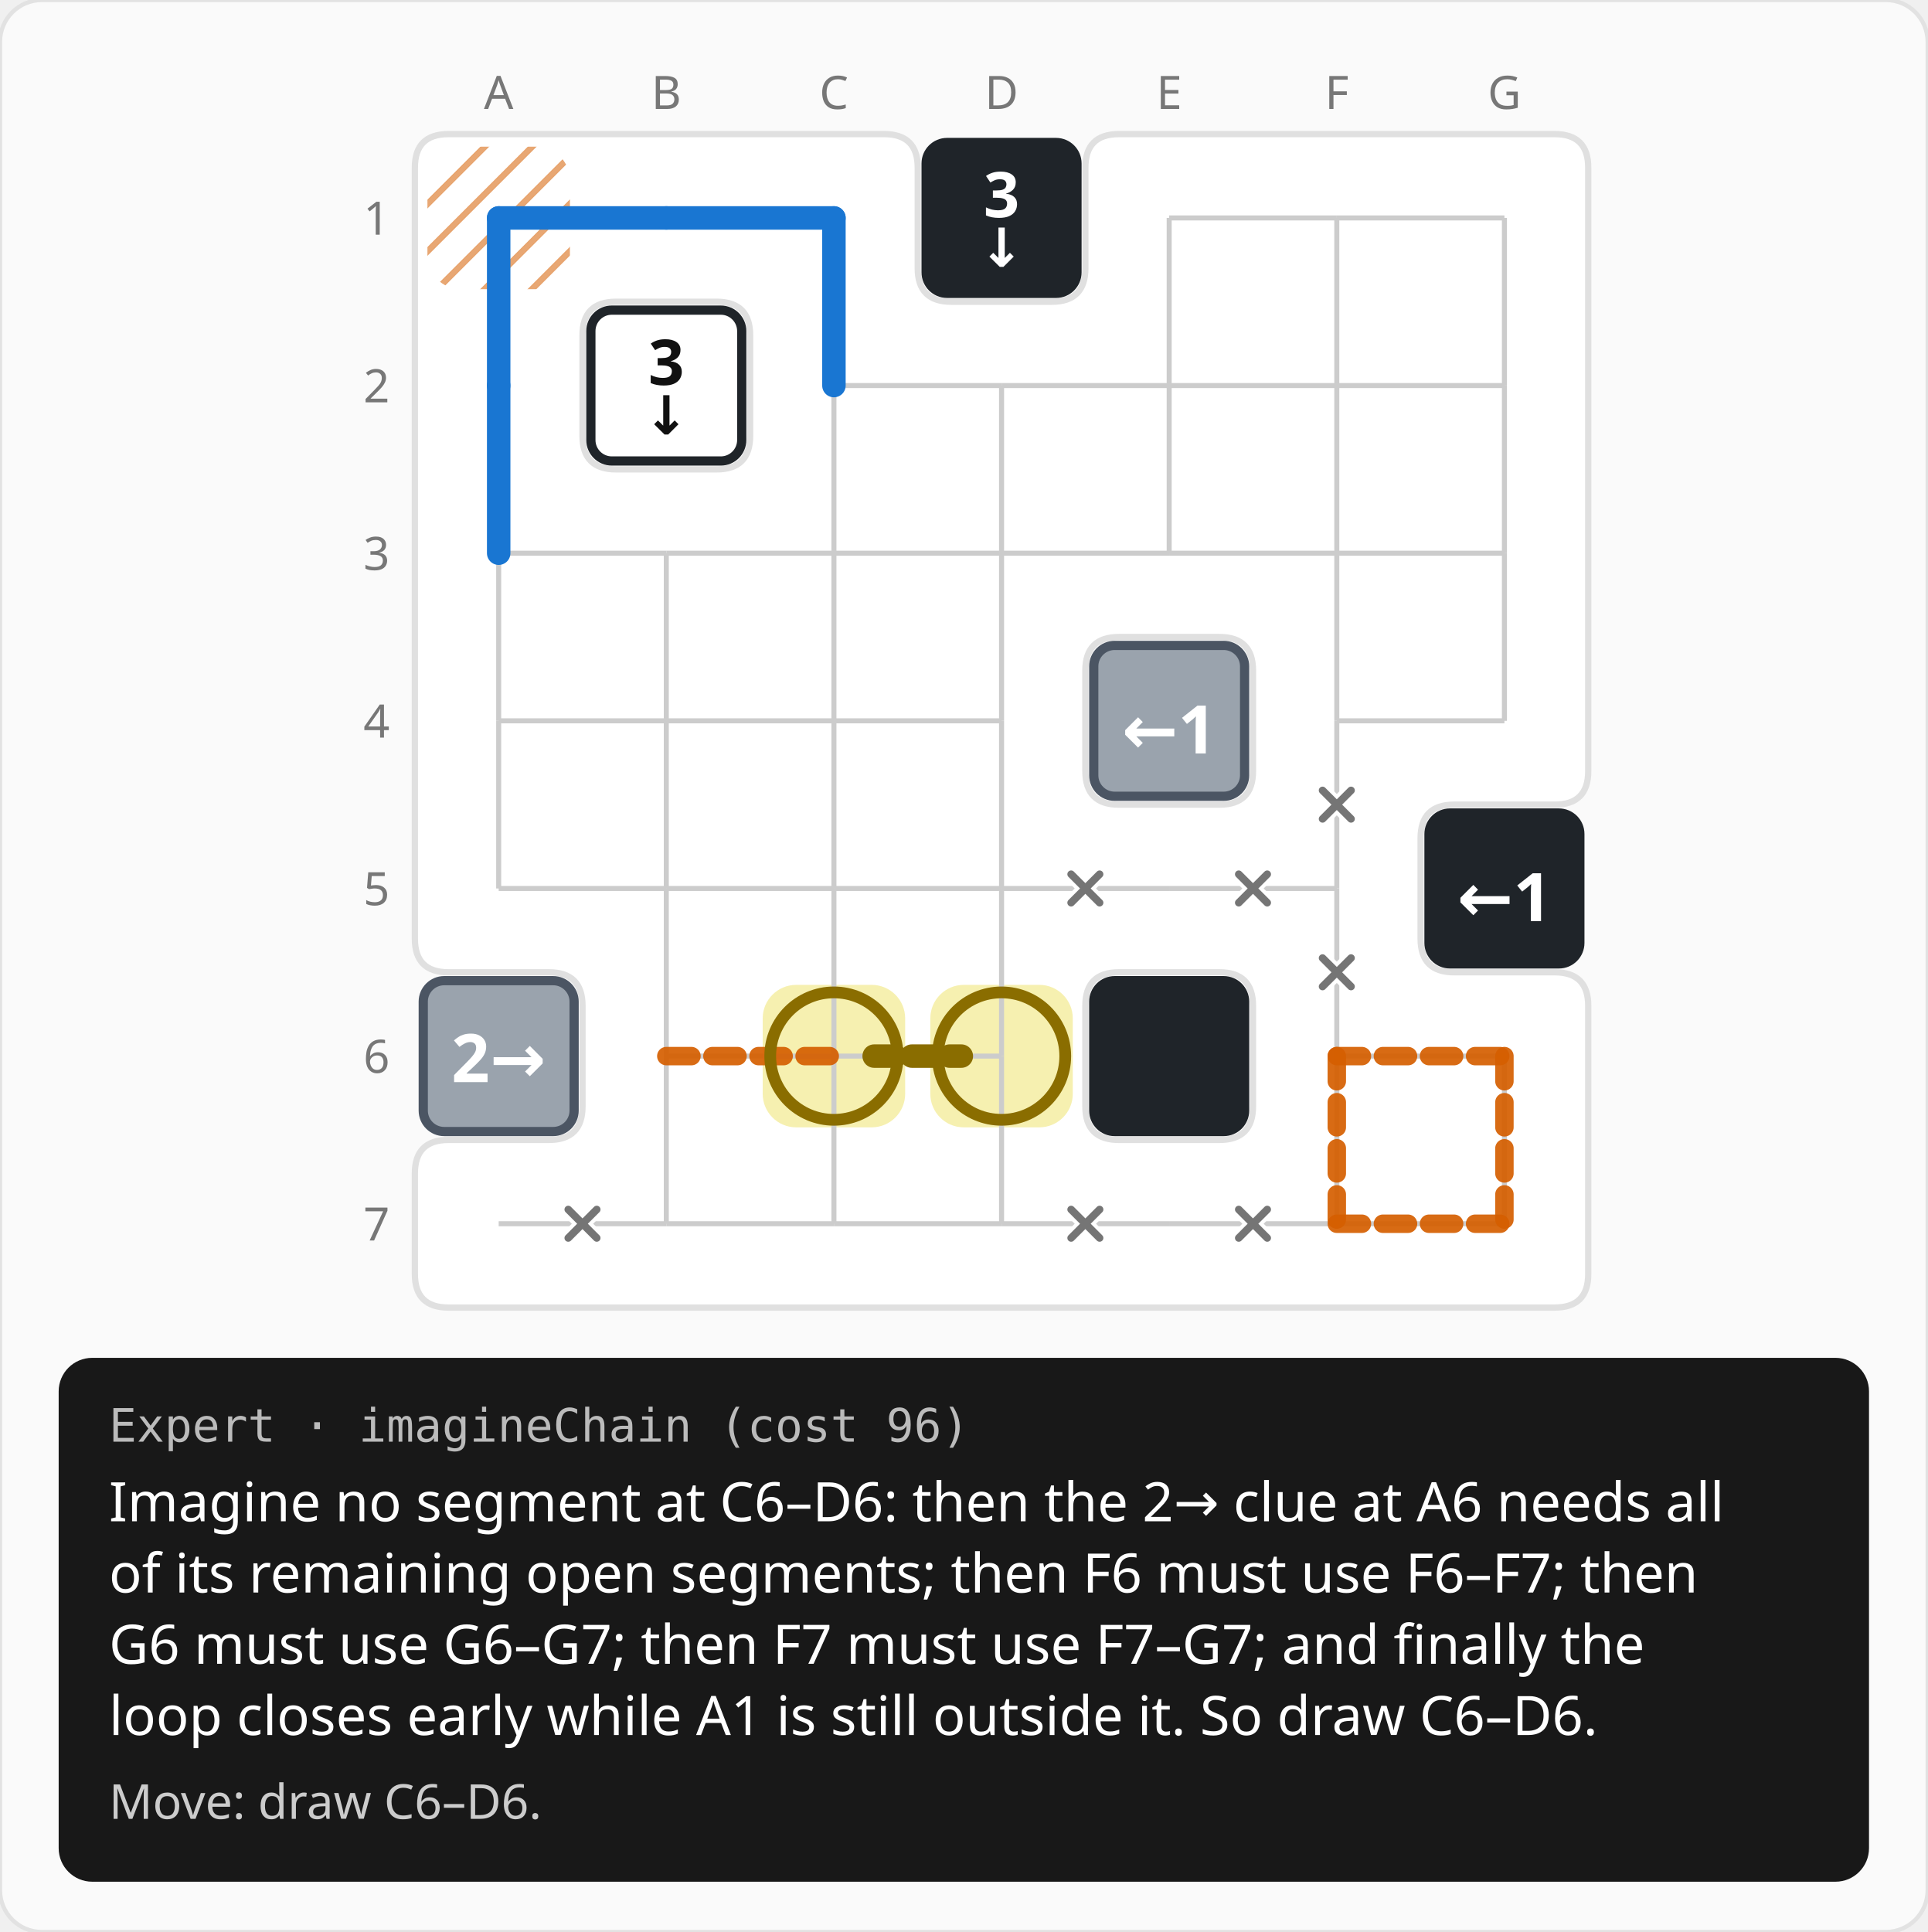
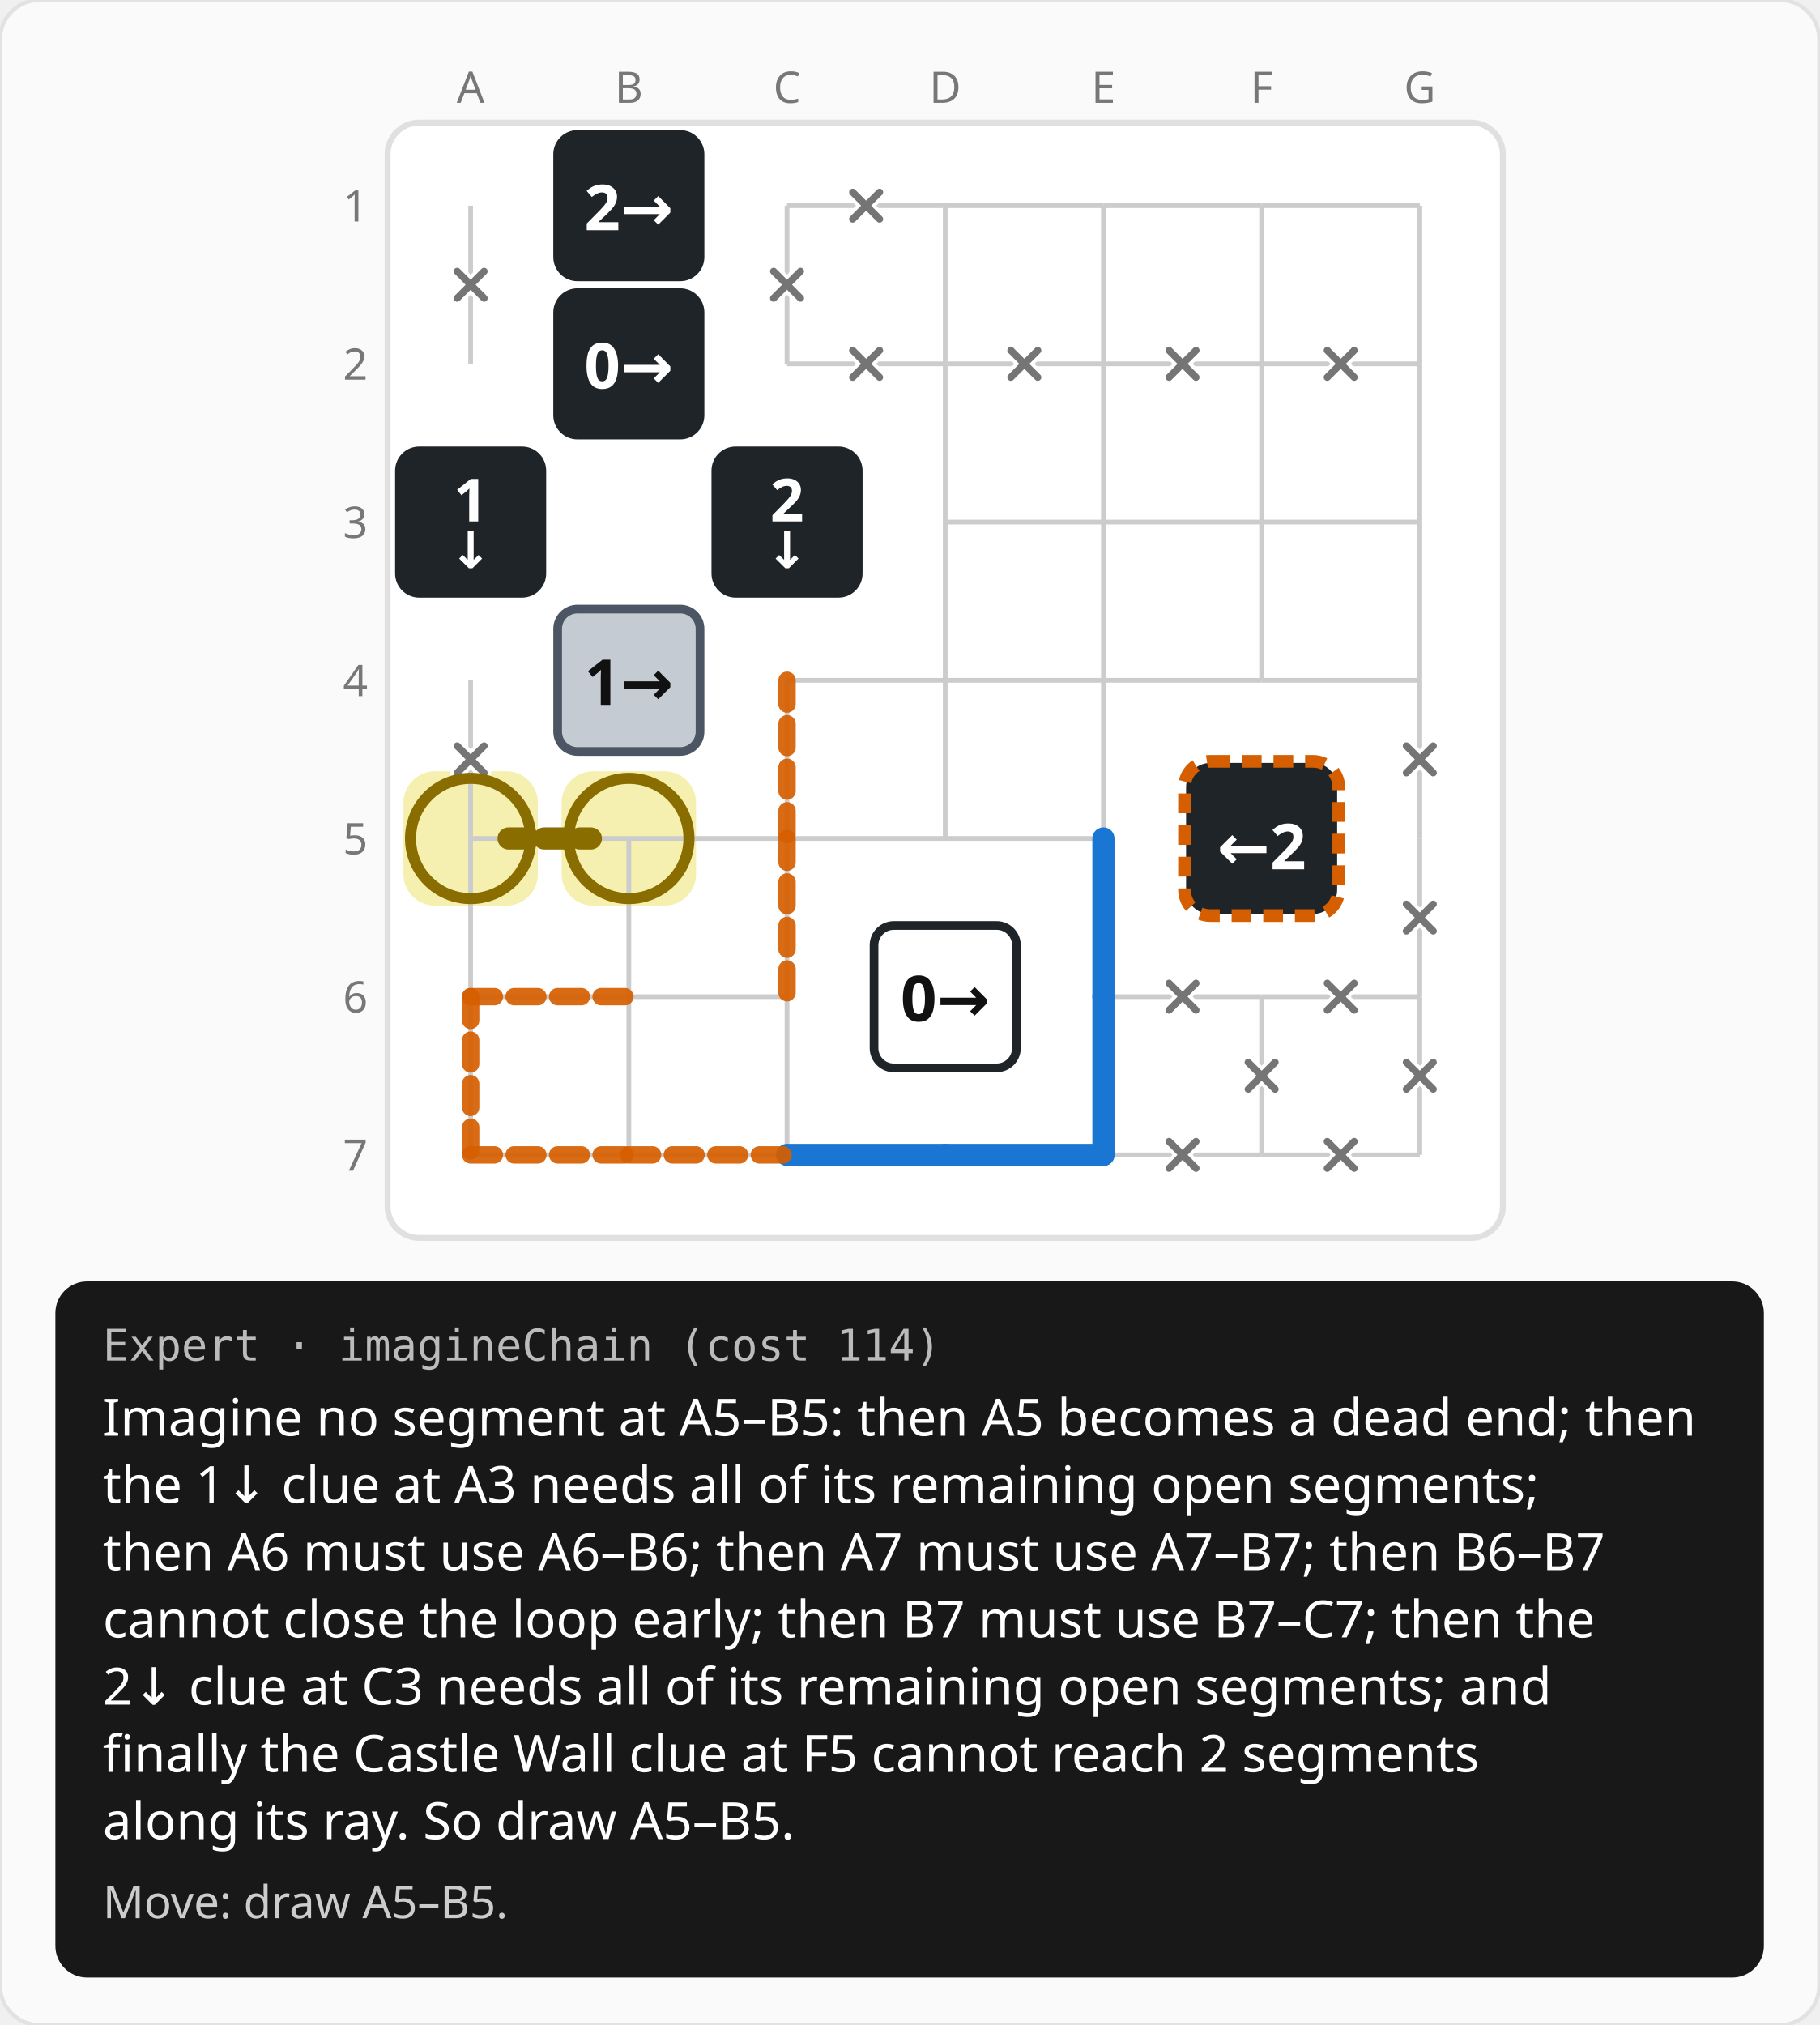
- <svg xmlns="http://www.w3.org/2000/svg" width="460" height="461" viewBox="0 0 460 461">
-   <rect width="460" height="461" rx="10" fill="#fafafa" stroke="#e2e2e2" />
+ <svg xmlns="http://www.w3.org/2000/svg" width="460" height="512" viewBox="0 0 460 512">
+   <rect width="460" height="512" rx="10" fill="#fafafa" stroke="#e2e2e2" />
  <defs>
    <pattern id="hatch" width="8" height="8" patternUnits="userSpaceOnUse" patternTransform="rotate(45)">
      <line x1="0" y1="0" x2="0" y2="8" stroke="#d55e00" stroke-width="3" opacity="0.55" />
    </pattern>
  </defs>
  <g transform="translate(79 12)">
    <text x="40" y="14" fill="#777777" font-size="11" font-family="system-ui, sans-serif" text-anchor="middle">A</text>
    <text x="80" y="14" fill="#777777" font-size="11" font-family="system-ui, sans-serif" text-anchor="middle">B</text>
    <text x="120" y="14" fill="#777777" font-size="11" font-family="system-ui, sans-serif" text-anchor="middle">C</text>
    <text x="160" y="14" fill="#777777" font-size="11" font-family="system-ui, sans-serif" text-anchor="middle">D</text>
    <text x="200" y="14" fill="#777777" font-size="11" font-family="system-ui, sans-serif" text-anchor="middle">E</text>
    <text x="240" y="14" fill="#777777" font-size="11" font-family="system-ui, sans-serif" text-anchor="middle">F</text>
    <text x="280" y="14" fill="#777777" font-size="11" font-family="system-ui, sans-serif" text-anchor="middle">G</text>
    <text x="14" y="44" fill="#777777" font-size="11" font-family="system-ui, sans-serif" text-anchor="end">1</text>
    <text x="14" y="84" fill="#777777" font-size="11" font-family="system-ui, sans-serif" text-anchor="end">2</text>
    <text x="14" y="124" fill="#777777" font-size="11" font-family="system-ui, sans-serif" text-anchor="end">3</text>
    <text x="14" y="164" fill="#777777" font-size="11" font-family="system-ui, sans-serif" text-anchor="end">4</text>
    <text x="14" y="204" fill="#777777" font-size="11" font-family="system-ui, sans-serif" text-anchor="end">5</text>
    <text x="14" y="244" fill="#777777" font-size="11" font-family="system-ui, sans-serif" text-anchor="end">6</text>
    <text x="14" y="284" fill="#777777" font-size="11" font-family="system-ui, sans-serif" text-anchor="end">7</text>
    <g transform="translate(18 18)">
-       <path fill="#ffffff" fill-rule="evenodd" stroke="#e0e0e0" stroke-width="1.5" d="M2 10Q2 2 10 2L114 2Q122 2 122 10L122 34Q122 42 130 42L154 42Q162 42 162 34L162 10Q162 2 170 2L274 2Q282 2 282 10L282 154Q282 162 274 162L250 162Q242 162 242 170L242 194Q242 202 250 202L274 202Q282 202 282 210L282 274Q282 282 274 282L10 282Q2 282 2 274L2 250Q2 242 10 242L34 242Q42 242 42 234L42 210Q42 202 34 202L10 202Q2 202 2 194ZM82 50Q82 42 74 42L50 42Q42 42 42 50L42 74Q42 82 50 82L74 82Q82 82 82 74ZM202 130Q202 122 194 122L170 122Q162 122 162 130L162 154Q162 162 170 162L194 162Q202 162 202 154ZM202 210Q202 202 194 202L170 202Q162 202 162 210L162 234Q162 242 170 242L194 242Q202 242 202 234Z" />
-       <rect x="5" y="5" width="34" height="34" rx="8" fill="url(#hatch)" />
-       <rect x="85" y="205" width="34" height="34" rx="8" fill="rgba(244,236,156,0.8)" />
-       <rect x="125" y="205" width="34" height="34" rx="8" fill="rgba(244,236,156,0.8)" />
-       <line x1="22" y1="22" x2="62" y2="22" stroke="#cccccc" stroke-width="1.2" />
+       <rect x="1" y="1" width="282" height="282" rx="8" fill="#ffffff" stroke="#e0e0e0" stroke-width="1.5" />
+       <rect x="5" y="165" width="34" height="34" rx="8" fill="rgba(244,236,156,0.8)" />
+       <rect x="45" y="165" width="34" height="34" rx="8" fill="rgba(244,236,156,0.8)" />
      <line x1="22" y1="22" x2="22" y2="62" stroke="#cccccc" stroke-width="1.2" />
-       <line x1="62" y1="22" x2="102" y2="22" stroke="#cccccc" stroke-width="1.2" />
+       <line x1="102" y1="22" x2="142" y2="22" stroke="#cccccc" stroke-width="1.2" />
      <line x1="102" y1="22" x2="102" y2="62" stroke="#cccccc" stroke-width="1.2" />
+       <line x1="142" y1="22" x2="182" y2="22" stroke="#cccccc" stroke-width="1.2" />
+       <line x1="142" y1="22" x2="142" y2="62" stroke="#cccccc" stroke-width="1.2" />
      <line x1="182" y1="22" x2="222" y2="22" stroke="#cccccc" stroke-width="1.2" />
      <line x1="182" y1="22" x2="182" y2="62" stroke="#cccccc" stroke-width="1.2" />
      <line x1="222" y1="22" x2="262" y2="22" stroke="#cccccc" stroke-width="1.2" />
      <line x1="222" y1="22" x2="222" y2="62" stroke="#cccccc" stroke-width="1.2" />
      <line x1="262" y1="22" x2="262" y2="62" stroke="#cccccc" stroke-width="1.2" />
-       <line x1="22" y1="62" x2="22" y2="102" stroke="#cccccc" stroke-width="1.2" />
      <line x1="102" y1="62" x2="142" y2="62" stroke="#cccccc" stroke-width="1.2" />
-       <line x1="102" y1="62" x2="102" y2="102" stroke="#cccccc" stroke-width="1.2" />
      <line x1="142" y1="62" x2="182" y2="62" stroke="#cccccc" stroke-width="1.2" />
      <line x1="142" y1="62" x2="142" y2="102" stroke="#cccccc" stroke-width="1.2" />
      <line x1="182" y1="62" x2="222" y2="62" stroke="#cccccc" stroke-width="1.2" />
      <line x1="182" y1="62" x2="182" y2="102" stroke="#cccccc" stroke-width="1.2" />
      <line x1="222" y1="62" x2="262" y2="62" stroke="#cccccc" stroke-width="1.2" />
      <line x1="222" y1="62" x2="222" y2="102" stroke="#cccccc" stroke-width="1.2" />
      <line x1="262" y1="62" x2="262" y2="102" stroke="#cccccc" stroke-width="1.2" />
-       <line x1="22" y1="102" x2="62" y2="102" stroke="#cccccc" stroke-width="1.2" />
-       <line x1="22" y1="102" x2="22" y2="142" stroke="#cccccc" stroke-width="1.2" />
-       <line x1="62" y1="102" x2="102" y2="102" stroke="#cccccc" stroke-width="1.2" />
-       <line x1="62" y1="102" x2="62" y2="142" stroke="#cccccc" stroke-width="1.2" />
-       <line x1="102" y1="102" x2="142" y2="102" stroke="#cccccc" stroke-width="1.2" />
-       <line x1="102" y1="102" x2="102" y2="142" stroke="#cccccc" stroke-width="1.2" />
      <line x1="142" y1="102" x2="182" y2="102" stroke="#cccccc" stroke-width="1.2" />
      <line x1="142" y1="102" x2="142" y2="142" stroke="#cccccc" stroke-width="1.2" />
      <line x1="182" y1="102" x2="222" y2="102" stroke="#cccccc" stroke-width="1.2" />
+       <line x1="182" y1="102" x2="182" y2="142" stroke="#cccccc" stroke-width="1.2" />
      <line x1="222" y1="102" x2="262" y2="102" stroke="#cccccc" stroke-width="1.2" />
      <line x1="222" y1="102" x2="222" y2="142" stroke="#cccccc" stroke-width="1.2" />
      <line x1="262" y1="102" x2="262" y2="142" stroke="#cccccc" stroke-width="1.2" />
-       <line x1="22" y1="142" x2="62" y2="142" stroke="#cccccc" stroke-width="1.2" />
      <line x1="22" y1="142" x2="22" y2="182" stroke="#cccccc" stroke-width="1.2" />
-       <line x1="62" y1="142" x2="102" y2="142" stroke="#cccccc" stroke-width="1.2" />
-       <line x1="62" y1="142" x2="62" y2="182" stroke="#cccccc" stroke-width="1.2" />
      <line x1="102" y1="142" x2="142" y2="142" stroke="#cccccc" stroke-width="1.2" />
      <line x1="102" y1="142" x2="102" y2="182" stroke="#cccccc" stroke-width="1.2" />
+       <line x1="142" y1="142" x2="182" y2="142" stroke="#cccccc" stroke-width="1.2" />
      <line x1="142" y1="142" x2="142" y2="182" stroke="#cccccc" stroke-width="1.2" />
+       <line x1="182" y1="142" x2="222" y2="142" stroke="#cccccc" stroke-width="1.2" />
+       <line x1="182" y1="142" x2="182" y2="182" stroke="#cccccc" stroke-width="1.2" />
      <line x1="222" y1="142" x2="262" y2="142" stroke="#cccccc" stroke-width="1.2" />
-       <line x1="222" y1="142" x2="222" y2="182" stroke="#cccccc" stroke-width="1.2" />
+       <line x1="262" y1="142" x2="262" y2="182" stroke="#cccccc" stroke-width="1.2" />
      <line x1="22" y1="182" x2="62" y2="182" stroke="#cccccc" stroke-width="1.2" />
+       <line x1="22" y1="182" x2="22" y2="222" stroke="#cccccc" stroke-width="1.2" />
      <line x1="62" y1="182" x2="102" y2="182" stroke="#cccccc" stroke-width="1.2" />
      <line x1="62" y1="182" x2="62" y2="222" stroke="#cccccc" stroke-width="1.2" />
      <line x1="102" y1="182" x2="142" y2="182" stroke="#cccccc" stroke-width="1.2" />
      <line x1="102" y1="182" x2="102" y2="222" stroke="#cccccc" stroke-width="1.2" />
      <line x1="142" y1="182" x2="182" y2="182" stroke="#cccccc" stroke-width="1.2" />
-       <line x1="142" y1="182" x2="142" y2="222" stroke="#cccccc" stroke-width="1.2" />
-       <line x1="182" y1="182" x2="222" y2="182" stroke="#cccccc" stroke-width="1.2" />
-       <line x1="222" y1="182" x2="222" y2="222" stroke="#cccccc" stroke-width="1.2" />
+       <line x1="182" y1="182" x2="182" y2="222" stroke="#cccccc" stroke-width="1.2" />
+       <line x1="262" y1="182" x2="262" y2="222" stroke="#cccccc" stroke-width="1.2" />
+       <line x1="22" y1="222" x2="62" y2="222" stroke="#cccccc" stroke-width="1.2" />
+       <line x1="22" y1="222" x2="22" y2="262" stroke="#cccccc" stroke-width="1.2" />
      <line x1="62" y1="222" x2="102" y2="222" stroke="#cccccc" stroke-width="1.2" />
      <line x1="62" y1="222" x2="62" y2="262" stroke="#cccccc" stroke-width="1.2" />
-       <line x1="102" y1="222" x2="142" y2="222" stroke="#cccccc" stroke-width="1.2" />
      <line x1="102" y1="222" x2="102" y2="262" stroke="#cccccc" stroke-width="1.2" />
-       <line x1="142" y1="222" x2="142" y2="262" stroke="#cccccc" stroke-width="1.2" />
+       <line x1="182" y1="222" x2="222" y2="222" stroke="#cccccc" stroke-width="1.2" />
+       <line x1="182" y1="222" x2="182" y2="262" stroke="#cccccc" stroke-width="1.2" />
      <line x1="222" y1="222" x2="262" y2="222" stroke="#cccccc" stroke-width="1.2" />
      <line x1="222" y1="222" x2="222" y2="262" stroke="#cccccc" stroke-width="1.2" />
      <line x1="262" y1="222" x2="262" y2="262" stroke="#cccccc" stroke-width="1.2" />
      <line x1="22" y1="262" x2="62" y2="262" stroke="#cccccc" stroke-width="1.2" />
      <line x1="62" y1="262" x2="102" y2="262" stroke="#cccccc" stroke-width="1.2" />
      <line x1="102" y1="262" x2="142" y2="262" stroke="#cccccc" stroke-width="1.2" />
      <line x1="142" y1="262" x2="182" y2="262" stroke="#cccccc" stroke-width="1.2" />
      <line x1="182" y1="262" x2="222" y2="262" stroke="#cccccc" stroke-width="1.2" />
      <line x1="222" y1="262" x2="262" y2="262" stroke="#cccccc" stroke-width="1.2" />
-       <line x1="22" y1="22" x2="62" y2="22" stroke="#1976d2" stroke-width="5.6" stroke-linecap="round" />
-       <line x1="22" y1="22" x2="22" y2="62" stroke="#1976d2" stroke-width="5.6" stroke-linecap="round" />
-       <line x1="62" y1="22" x2="102" y2="22" stroke="#1976d2" stroke-width="5.6" stroke-linecap="round" />
-       <line x1="102" y1="22" x2="102" y2="62" stroke="#1976d2" stroke-width="5.6" stroke-linecap="round" />
-       <line x1="22" y1="62" x2="22" y2="102" stroke="#1976d2" stroke-width="5.6" stroke-linecap="round" />
-       <line x1="62" y1="222" x2="102" y2="222" stroke="#d55e00" stroke-width="4.4" stroke-linecap="round" stroke-dasharray="6 5" opacity="0.92" />
-       <line x1="222" y1="222" x2="262" y2="222" stroke="#d55e00" stroke-width="4.4" stroke-linecap="round" stroke-dasharray="6 5" opacity="0.92" />
-       <line x1="222" y1="222" x2="222" y2="262" stroke="#d55e00" stroke-width="4.4" stroke-linecap="round" stroke-dasharray="6 5" opacity="0.92" />
-       <line x1="262" y1="222" x2="262" y2="262" stroke="#d55e00" stroke-width="4.4" stroke-linecap="round" stroke-dasharray="6 5" opacity="0.92" />
-       <line x1="222" y1="262" x2="262" y2="262" stroke="#d55e00" stroke-width="4.4" stroke-linecap="round" stroke-dasharray="6 5" opacity="0.92" />
-       <line x1="111.6" y1="222" x2="132.4" y2="222" stroke="#8a6d00" stroke-width="5.6" stroke-linecap="round" stroke-dasharray="5 4" />
-       <rect x="124" y="4" width="36" height="36" rx="5" fill="#1f2429" stroke="#1f2429" stroke-width="2.2" />
-       <text x="142" y="16" font-size="15.04" font-weight="700" font-family="system-ui, sans-serif" text-anchor="middle" dominant-baseline="central" fill="#ffffff">3</text>
-       <text x="142" y="29.2" font-size="12.8" font-weight="700" font-family="system-ui, sans-serif" text-anchor="middle" dominant-baseline="central" fill="#ffffff">↓</text>
-       <rect x="44" y="44" width="36" height="36" rx="5" fill="#ffffff" stroke="#1f2429" stroke-width="2.2" />
-       <text x="62" y="56" font-size="15.04" font-weight="700" font-family="system-ui, sans-serif" text-anchor="middle" dominant-baseline="central" fill="#111111">3</text>
-       <text x="62" y="69.2" font-size="12.8" font-weight="700" font-family="system-ui, sans-serif" text-anchor="middle" dominant-baseline="central" fill="#111111">↓</text>
-       <rect x="164" y="124" width="36" height="36" rx="5" fill="#9aa3ad" stroke="#4b5563" stroke-width="2.2" />
-       <text x="182" y="142" font-size="16" font-weight="700" font-family="system-ui, sans-serif" text-anchor="middle" dominant-baseline="central" fill="#ffffff">←1</text>
-       <rect x="244" y="164" width="36" height="36" rx="5" fill="#1f2429" stroke="#1f2429" stroke-width="2.2" />
-       <text x="262" y="182" font-size="16" font-weight="700" font-family="system-ui, sans-serif" text-anchor="middle" dominant-baseline="central" fill="#ffffff">←1</text>
-       <rect x="4" y="204" width="36" height="36" rx="5" fill="#9aa3ad" stroke="#4b5563" stroke-width="2.2" />
-       <text x="22" y="222" font-size="16" font-weight="700" font-family="system-ui, sans-serif" text-anchor="middle" dominant-baseline="central" fill="#ffffff">2→</text>
-       <rect x="164" y="204" width="36" height="36" rx="5" fill="#1f2429" stroke="#1f2429" stroke-width="2.2" />
-       <path d="M218.6 158.6L225.4 165.4M218.6 165.4L225.4 158.6" stroke="#ffffff" stroke-width="3.6" stroke-linecap="round" />
-       <path d="M218.6 158.6L225.4 165.4M218.6 165.4L225.4 158.6" stroke="#757575" stroke-width="1.8" stroke-linecap="round" />
-       <path d="M158.6 178.6L165.4 185.4M158.6 185.4L165.4 178.6" stroke="#ffffff" stroke-width="3.6" stroke-linecap="round" />
-       <path d="M158.6 178.6L165.4 185.4M158.6 185.4L165.4 178.6" stroke="#757575" stroke-width="1.8" stroke-linecap="round" />
-       <path d="M198.6 178.6L205.4 185.4M198.6 185.4L205.4 178.6" stroke="#ffffff" stroke-width="3.6" stroke-linecap="round" />
-       <path d="M198.6 178.6L205.4 185.4M198.6 185.4L205.4 178.6" stroke="#757575" stroke-width="1.8" stroke-linecap="round" />
-       <path d="M218.6 198.6L225.4 205.4M218.6 205.4L225.4 198.6" stroke="#ffffff" stroke-width="3.6" stroke-linecap="round" />
-       <path d="M218.6 198.6L225.4 205.4M218.6 205.4L225.4 198.6" stroke="#757575" stroke-width="1.8" stroke-linecap="round" />
-       <path d="M38.6 258.6L45.4 265.4M38.6 265.4L45.4 258.6" stroke="#ffffff" stroke-width="3.6" stroke-linecap="round" />
-       <path d="M38.6 258.6L45.4 265.4M38.6 265.4L45.4 258.6" stroke="#757575" stroke-width="1.8" stroke-linecap="round" />
-       <path d="M158.6 258.6L165.4 265.4M158.6 265.4L165.4 258.6" stroke="#ffffff" stroke-width="3.6" stroke-linecap="round" />
-       <path d="M158.6 258.6L165.4 265.4M158.6 265.4L165.4 258.6" stroke="#757575" stroke-width="1.8" stroke-linecap="round" />
+       <line x1="182" y1="182" x2="182" y2="222" stroke="#1976d2" stroke-width="5.6" stroke-linecap="round" />
+       <line x1="182" y1="222" x2="182" y2="262" stroke="#1976d2" stroke-width="5.6" stroke-linecap="round" />
+       <line x1="102" y1="262" x2="142" y2="262" stroke="#1976d2" stroke-width="5.6" stroke-linecap="round" />
+       <line x1="142" y1="262" x2="182" y2="262" stroke="#1976d2" stroke-width="5.6" stroke-linecap="round" />
+       <line x1="102" y1="142" x2="102" y2="182" stroke="#d55e00" stroke-width="4.4" stroke-linecap="round" stroke-dasharray="6 5" opacity="0.92" />
+       <line x1="102" y1="182" x2="102" y2="222" stroke="#d55e00" stroke-width="4.4" stroke-linecap="round" stroke-dasharray="6 5" opacity="0.92" />
+       <line x1="22" y1="222" x2="62" y2="222" stroke="#d55e00" stroke-width="4.4" stroke-linecap="round" stroke-dasharray="6 5" opacity="0.92" />
+       <line x1="22" y1="222" x2="22" y2="262" stroke="#d55e00" stroke-width="4.4" stroke-linecap="round" stroke-dasharray="6 5" opacity="0.92" />
+       <line x1="22" y1="262" x2="62" y2="262" stroke="#d55e00" stroke-width="4.4" stroke-linecap="round" stroke-dasharray="6 5" opacity="0.92" />
+       <line x1="62" y1="262" x2="102" y2="262" stroke="#d55e00" stroke-width="4.4" stroke-linecap="round" stroke-dasharray="6 5" opacity="0.92" />
+       <line x1="31.6" y1="182" x2="52.4" y2="182" stroke="#8a6d00" stroke-width="5.6" stroke-linecap="round" stroke-dasharray="5 4" />
+       <rect x="44" y="4" width="36" height="36" rx="5" fill="#1f2429" stroke="#1f2429" stroke-width="2.2" />
+       <text x="62" y="22" font-size="16" font-weight="700" font-family="system-ui, sans-serif" text-anchor="middle" dominant-baseline="central" fill="#ffffff">2→</text>
+       <rect x="44" y="44" width="36" height="36" rx="5" fill="#1f2429" stroke="#1f2429" stroke-width="2.2" />
+       <text x="62" y="62" font-size="16" font-weight="700" font-family="system-ui, sans-serif" text-anchor="middle" dominant-baseline="central" fill="#ffffff">0→</text>
+       <rect x="4" y="84" width="36" height="36" rx="5" fill="#1f2429" stroke="#1f2429" stroke-width="2.2" />
+       <text x="22" y="96" font-size="15.04" font-weight="700" font-family="system-ui, sans-serif" text-anchor="middle" dominant-baseline="central" fill="#ffffff">1</text>
+       <text x="22" y="109.2" font-size="12.8" font-weight="700" font-family="system-ui, sans-serif" text-anchor="middle" dominant-baseline="central" fill="#ffffff">↓</text>
+       <rect x="84" y="84" width="36" height="36" rx="5" fill="#1f2429" stroke="#1f2429" stroke-width="2.2" />
+       <text x="102" y="96" font-size="15.04" font-weight="700" font-family="system-ui, sans-serif" text-anchor="middle" dominant-baseline="central" fill="#ffffff">2</text>
+       <text x="102" y="109.2" font-size="12.8" font-weight="700" font-family="system-ui, sans-serif" text-anchor="middle" dominant-baseline="central" fill="#ffffff">↓</text>
+       <rect x="44" y="124" width="36" height="36" rx="5" fill="#c4cbd3" stroke="#4b5563" stroke-width="2.2" />
+       <text x="62" y="142" font-size="16" font-weight="700" font-family="system-ui, sans-serif" text-anchor="middle" dominant-baseline="central" fill="#111111">1→</text>
+       <rect x="204" y="164" width="36" height="36" rx="5" fill="#1f2429" stroke="#1f2429" stroke-width="2.2" />
+       <text x="222" y="182" font-size="16" font-weight="700" font-family="system-ui, sans-serif" text-anchor="middle" dominant-baseline="central" fill="#ffffff">←2</text>
+       <rect x="124" y="204" width="36" height="36" rx="5" fill="#ffffff" stroke="#1f2429" stroke-width="2.2" />
+       <text x="142" y="222" font-size="16" font-weight="700" font-family="system-ui, sans-serif" text-anchor="middle" dominant-baseline="central" fill="#111111">0→</text>
+       <rect x="202.5" y="162.5" width="39" height="39" rx="6.5" fill="none" stroke="#d55e00" stroke-width="3.2" stroke-dasharray="5 3" />
+       <path d="M18.6 38.6L25.4 45.4M18.6 45.4L25.4 38.6" stroke="#ffffff" stroke-width="3.6" stroke-linecap="round" />
+       <path d="M18.6 38.6L25.4 45.4M18.6 45.4L25.4 38.6" stroke="#757575" stroke-width="1.8" stroke-linecap="round" />
+       <path d="M118.6 18.6L125.4 25.4M118.6 25.4L125.4 18.6" stroke="#ffffff" stroke-width="3.6" stroke-linecap="round" />
+       <path d="M118.6 18.6L125.4 25.4M118.6 25.4L125.4 18.6" stroke="#757575" stroke-width="1.8" stroke-linecap="round" />
+       <path d="M98.6 38.6L105.4 45.4M98.6 45.4L105.4 38.6" stroke="#ffffff" stroke-width="3.6" stroke-linecap="round" />
+       <path d="M98.6 38.6L105.4 45.4M98.6 45.4L105.4 38.6" stroke="#757575" stroke-width="1.8" stroke-linecap="round" />
+       <path d="M118.6 58.6L125.4 65.4M118.6 65.4L125.4 58.6" stroke="#ffffff" stroke-width="3.6" stroke-linecap="round" />
+       <path d="M118.6 58.6L125.4 65.4M118.6 65.4L125.4 58.6" stroke="#757575" stroke-width="1.8" stroke-linecap="round" />
+       <path d="M158.6 58.6L165.4 65.4M158.6 65.4L165.4 58.6" stroke="#ffffff" stroke-width="3.6" stroke-linecap="round" />
+       <path d="M158.6 58.6L165.4 65.4M158.6 65.4L165.4 58.6" stroke="#757575" stroke-width="1.8" stroke-linecap="round" />
+       <path d="M198.6 58.6L205.4 65.4M198.6 65.4L205.4 58.6" stroke="#ffffff" stroke-width="3.6" stroke-linecap="round" />
+       <path d="M198.6 58.6L205.4 65.4M198.6 65.4L205.4 58.6" stroke="#757575" stroke-width="1.8" stroke-linecap="round" />
+       <path d="M238.6 58.6L245.4 65.4M238.6 65.4L245.4 58.6" stroke="#ffffff" stroke-width="3.6" stroke-linecap="round" />
+       <path d="M238.6 58.6L245.4 65.4M238.6 65.4L245.4 58.6" stroke="#757575" stroke-width="1.8" stroke-linecap="round" />
+       <path d="M18.6 158.6L25.4 165.4M18.6 165.4L25.4 158.6" stroke="#ffffff" stroke-width="3.6" stroke-linecap="round" />
+       <path d="M18.6 158.6L25.4 165.4M18.6 165.4L25.4 158.6" stroke="#757575" stroke-width="1.8" stroke-linecap="round" />
+       <path d="M258.6 158.6L265.4 165.4M258.6 165.4L265.4 158.6" stroke="#ffffff" stroke-width="3.6" stroke-linecap="round" />
+       <path d="M258.6 158.6L265.4 165.4M258.6 165.4L265.4 158.6" stroke="#757575" stroke-width="1.8" stroke-linecap="round" />
+       <path d="M258.6 198.6L265.4 205.4M258.6 205.4L265.4 198.6" stroke="#ffffff" stroke-width="3.6" stroke-linecap="round" />
+       <path d="M258.6 198.6L265.4 205.4M258.6 205.4L265.4 198.6" stroke="#757575" stroke-width="1.8" stroke-linecap="round" />
+       <path d="M198.6 218.6L205.4 225.4M198.6 225.4L205.4 218.6" stroke="#ffffff" stroke-width="3.6" stroke-linecap="round" />
+       <path d="M198.6 218.6L205.4 225.4M198.6 225.4L205.4 218.6" stroke="#757575" stroke-width="1.8" stroke-linecap="round" />
+       <path d="M238.6 218.6L245.4 225.4M238.6 225.4L245.4 218.6" stroke="#ffffff" stroke-width="3.6" stroke-linecap="round" />
+       <path d="M238.6 218.6L245.4 225.4M238.6 225.4L245.4 218.6" stroke="#757575" stroke-width="1.8" stroke-linecap="round" />
+       <path d="M218.6 238.6L225.4 245.4M218.6 245.4L225.4 238.6" stroke="#ffffff" stroke-width="3.6" stroke-linecap="round" />
+       <path d="M218.6 238.6L225.4 245.4M218.6 245.4L225.4 238.6" stroke="#757575" stroke-width="1.8" stroke-linecap="round" />
+       <path d="M258.6 238.6L265.4 245.4M258.6 245.4L265.4 238.6" stroke="#ffffff" stroke-width="3.6" stroke-linecap="round" />
+       <path d="M258.6 238.6L265.4 245.4M258.6 245.4L265.4 238.6" stroke="#757575" stroke-width="1.8" stroke-linecap="round" />
      <path d="M198.6 258.6L205.4 265.4M198.6 265.4L205.4 258.6" stroke="#ffffff" stroke-width="3.6" stroke-linecap="round" />
      <path d="M198.6 258.6L205.4 265.4M198.6 265.4L205.4 258.6" stroke="#757575" stroke-width="1.8" stroke-linecap="round" />
-       <circle cx="102" cy="222" r="15.2" fill="none" stroke="#8a6d00" stroke-width="2.8" />
-       <circle cx="142" cy="222" r="15.2" fill="none" stroke="#8a6d00" stroke-width="2.8" />
+       <path d="M238.6 258.6L245.4 265.4M238.6 265.4L245.4 258.6" stroke="#ffffff" stroke-width="3.6" stroke-linecap="round" />
+       <path d="M238.6 258.6L245.4 265.4M238.6 265.4L245.4 258.6" stroke="#757575" stroke-width="1.8" stroke-linecap="round" />
+       <circle cx="22" cy="182" r="15.2" fill="none" stroke="#8a6d00" stroke-width="2.8" />
+       <circle cx="62" cy="182" r="15.2" fill="none" stroke="#8a6d00" stroke-width="2.8" />
    </g>
  </g>
-   <rect x="14" y="324" width="432" height="125" rx="8" fill="#181818" />
-   <text x="26" y="344" fill="#bbbbbb" font-size="11" font-family="ui-monospace, Menlo, monospace">Expert · imagineChain (cost 96)</text>
-   <text x="26" y="363" fill="#ffffff" font-size="13" font-family="system-ui, sans-serif">Imagine no segment at C6–D6: then the 2→ clue at A6 needs all</text>
-   <text x="26" y="380" fill="#ffffff" font-size="13" font-family="system-ui, sans-serif">of its remaining open segments; then F6 must use F6–F7; then</text>
-   <text x="26" y="397" fill="#ffffff" font-size="13" font-family="system-ui, sans-serif">G6 must use G6–G7; then F7 must use F7–G7; and finally the</text>
-   <text x="26" y="414" fill="#ffffff" font-size="13" font-family="system-ui, sans-serif">loop closes early while A1 is still outside it. So draw C6–D6.</text>
-   <text x="26" y="434" fill="#cccccc" font-size="11.5" font-family="system-ui, sans-serif">Move: draw C6–D6.</text>
+   <rect x="14" y="324" width="432" height="176" rx="8" fill="#181818" />
+   <text x="26" y="344" fill="#bbbbbb" font-size="11" font-family="ui-monospace, Menlo, monospace">Expert · imagineChain (cost 114)</text>
+   <text x="26" y="363" fill="#ffffff" font-size="13" font-family="system-ui, sans-serif">Imagine no segment at A5–B5: then A5 becomes a dead end; then</text>
+   <text x="26" y="380" fill="#ffffff" font-size="13" font-family="system-ui, sans-serif">the 1↓ clue at A3 needs all of its remaining open segments;</text>
+   <text x="26" y="397" fill="#ffffff" font-size="13" font-family="system-ui, sans-serif">then A6 must use A6–B6; then A7 must use A7–B7; then B6–B7</text>
+   <text x="26" y="414" fill="#ffffff" font-size="13" font-family="system-ui, sans-serif">cannot close the loop early; then B7 must use B7–C7; then the</text>
+   <text x="26" y="431" fill="#ffffff" font-size="13" font-family="system-ui, sans-serif">2↓ clue at C3 needs all of its remaining open segments; and</text>
+   <text x="26" y="448" fill="#ffffff" font-size="13" font-family="system-ui, sans-serif">finally the Castle Wall clue at F5 cannot reach 2 segments</text>
+   <text x="26" y="465" fill="#ffffff" font-size="13" font-family="system-ui, sans-serif">along its ray. So draw A5–B5.</text>
+   <text x="26" y="485" fill="#cccccc" font-size="11.5" font-family="system-ui, sans-serif">Move: draw A5–B5.</text>
</svg>
